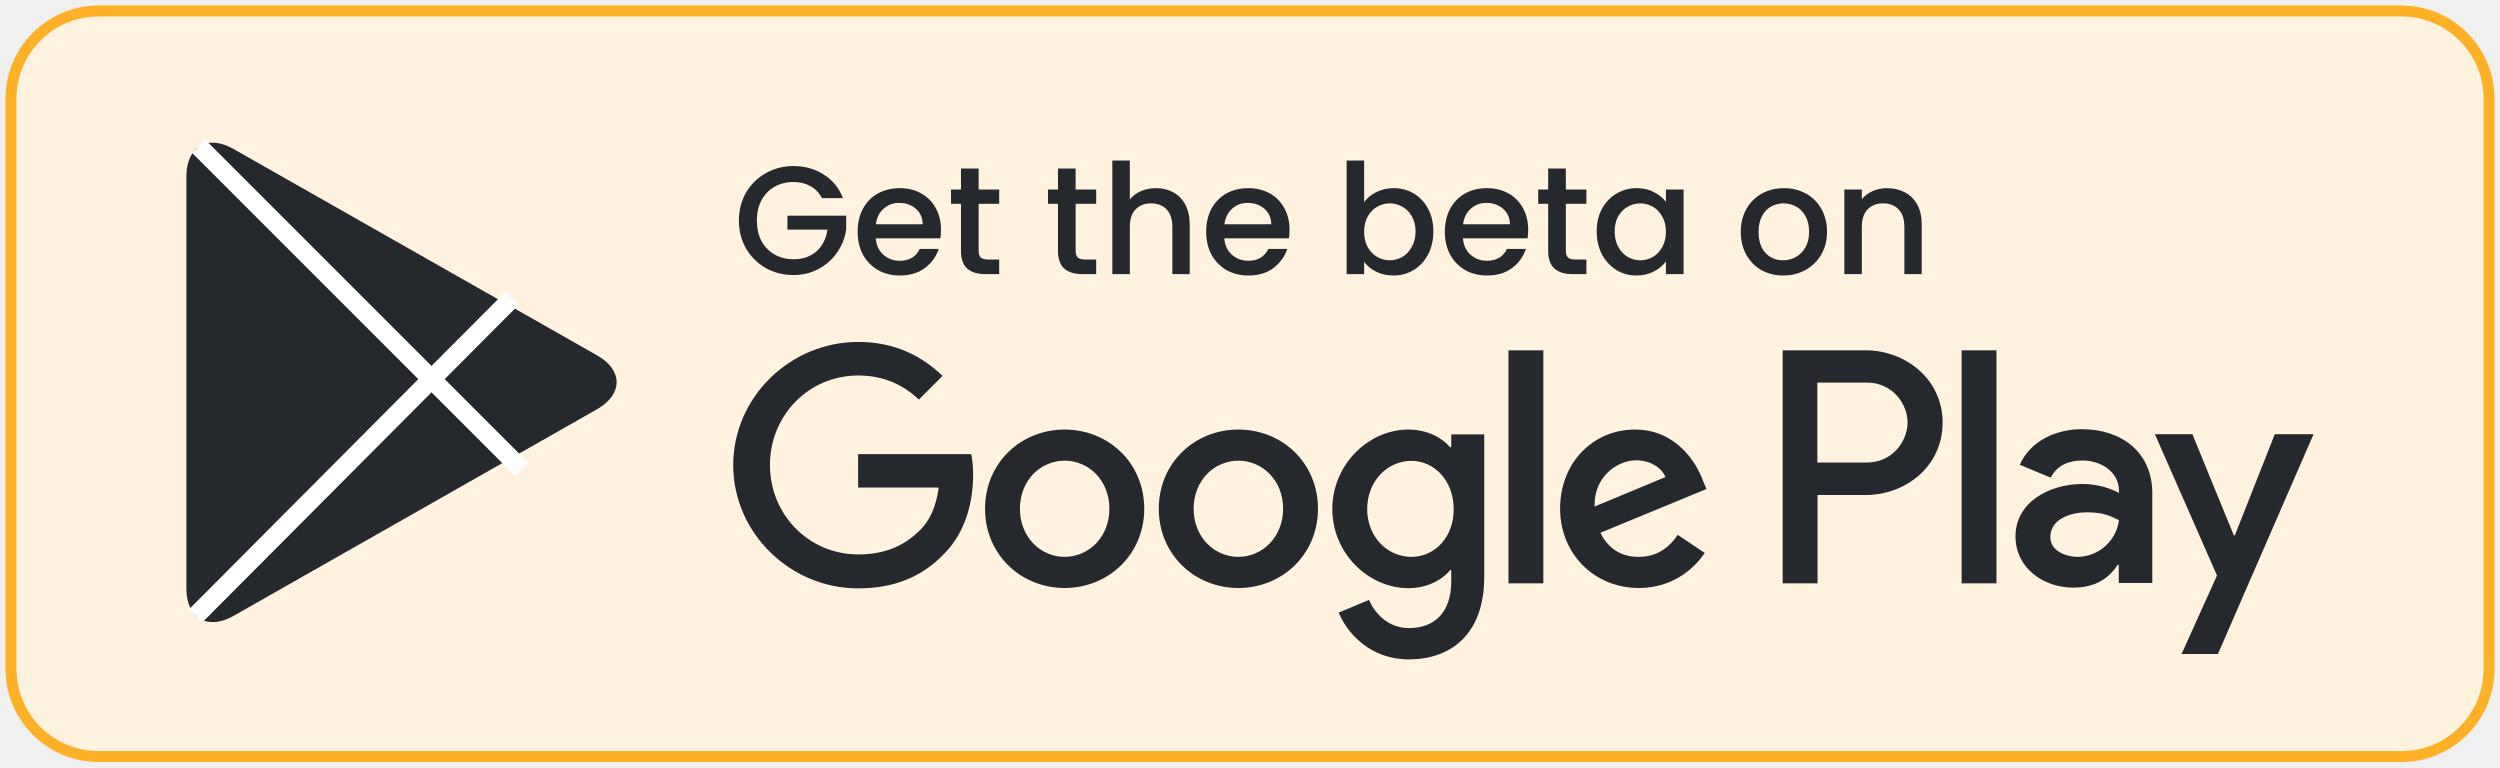
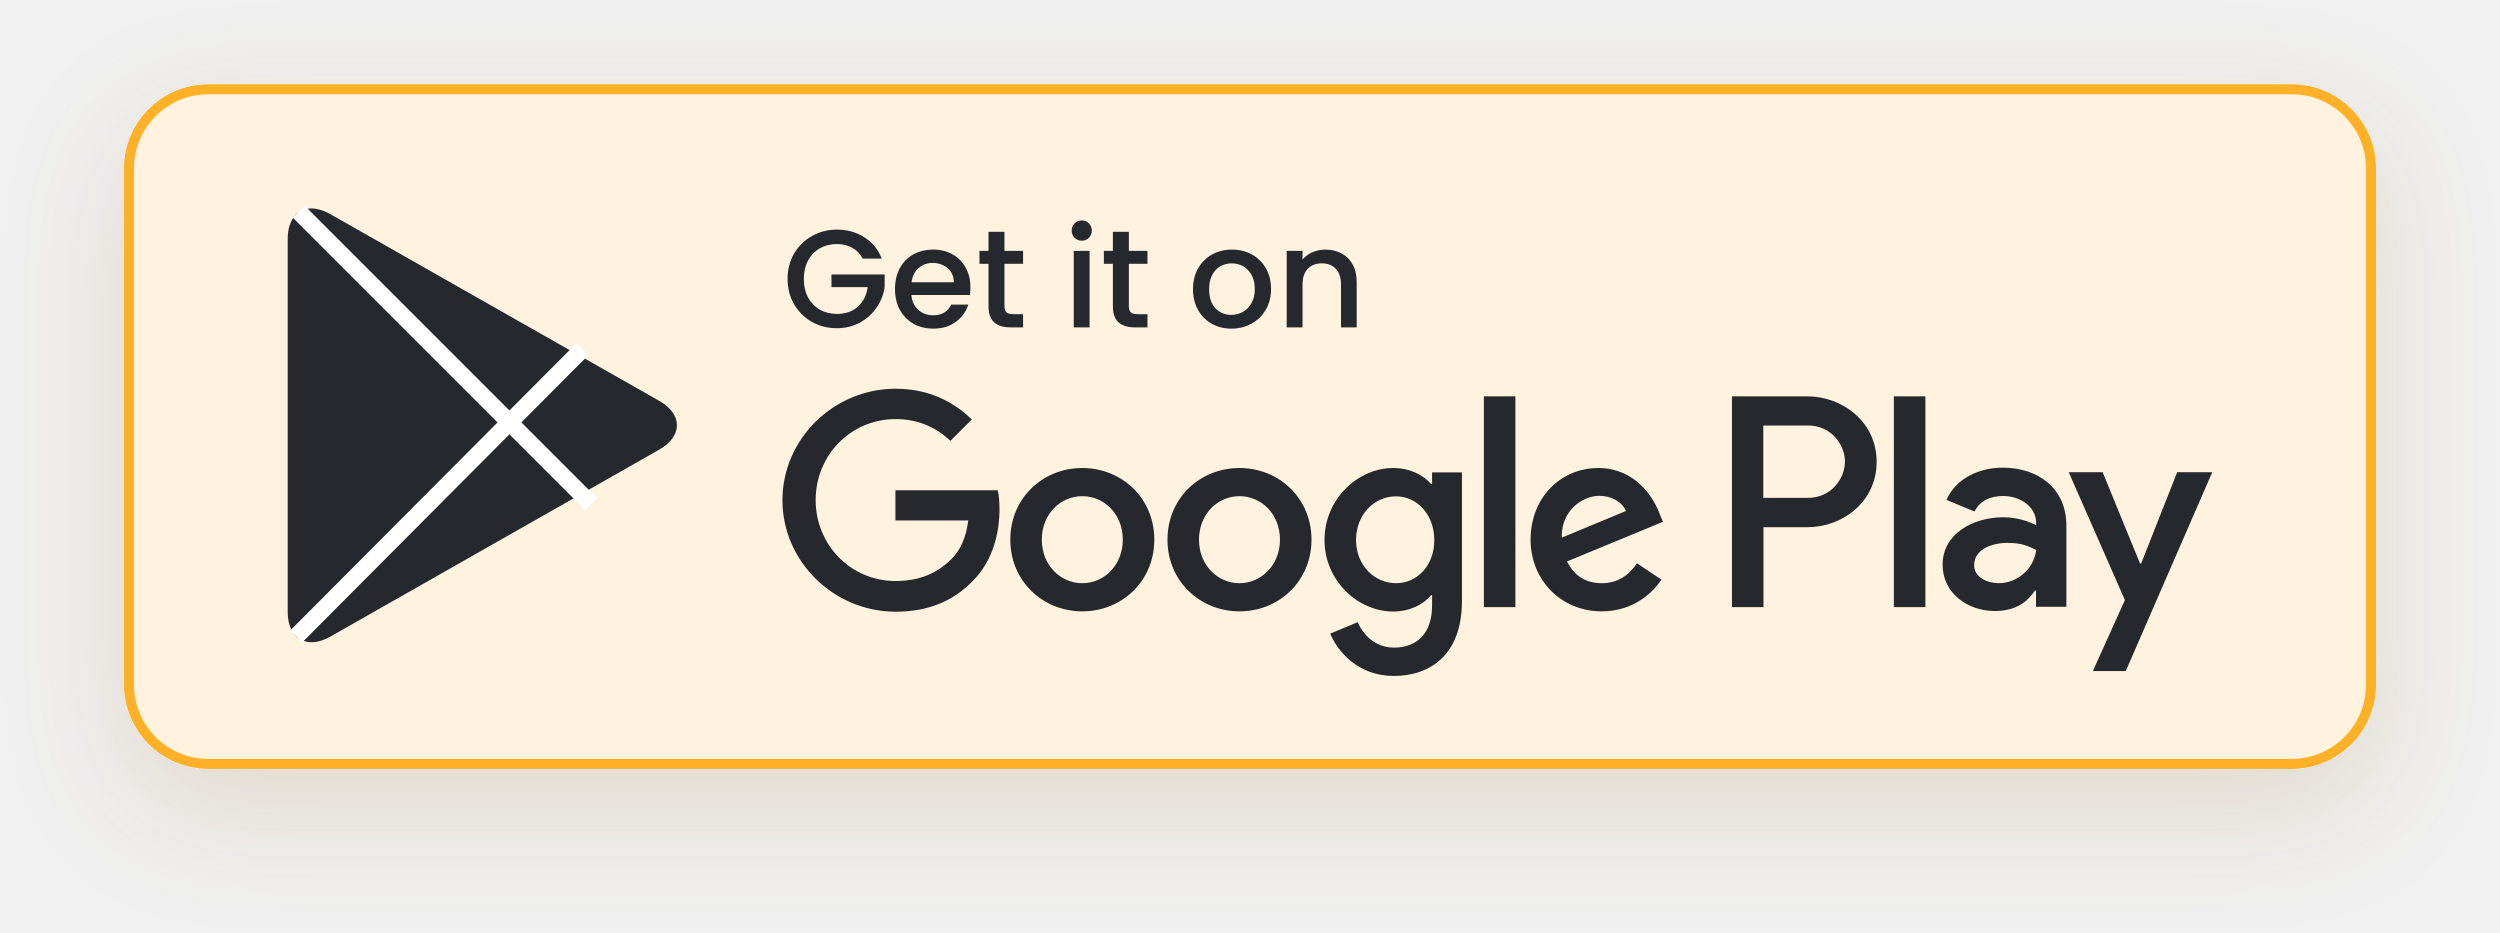
- <svg xmlns="http://www.w3.org/2000/svg" width="228" height="70" viewBox="0 0 228 70" fill="none">
-   <rect x="1" y="1" width="226" height="68" rx="8" fill="#FFF3E0" stroke="#FEB027" />
-   <path d="M74.962 18.07C74.71 17.585 74.36 17.221 73.912 16.978C73.464 16.726 72.946 16.6 72.358 16.6C71.714 16.6 71.14 16.745 70.636 17.034C70.132 17.323 69.736 17.734 69.446 18.266C69.166 18.798 69.026 19.414 69.026 20.114C69.026 20.814 69.166 21.435 69.446 21.976C69.736 22.508 70.132 22.919 70.636 23.208C71.14 23.497 71.714 23.642 72.358 23.642C73.226 23.642 73.931 23.399 74.472 22.914C75.013 22.429 75.345 21.771 75.466 20.94H71.812V19.666H77.174V20.912C77.072 21.668 76.801 22.363 76.362 22.998C75.933 23.633 75.368 24.141 74.668 24.524C73.978 24.897 73.207 25.084 72.358 25.084C71.444 25.084 70.608 24.874 69.852 24.454C69.096 24.025 68.494 23.432 68.046 22.676C67.608 21.92 67.388 21.066 67.388 20.114C67.388 19.162 67.608 18.308 68.046 17.552C68.494 16.796 69.096 16.208 69.852 15.788C70.618 15.359 71.453 15.144 72.358 15.144C73.394 15.144 74.314 15.401 75.116 15.914C75.928 16.418 76.516 17.137 76.88 18.07H74.962ZM85.818 20.954C85.818 21.243 85.8 21.505 85.762 21.738H79.868C79.915 22.354 80.144 22.849 80.554 23.222C80.965 23.595 81.469 23.782 82.066 23.782C82.925 23.782 83.532 23.423 83.886 22.704H85.608C85.375 23.413 84.95 23.997 84.334 24.454C83.728 24.902 82.972 25.126 82.066 25.126C81.329 25.126 80.666 24.963 80.078 24.636C79.5 24.3 79.042 23.833 78.706 23.236C78.38 22.629 78.216 21.929 78.216 21.136C78.216 20.343 78.375 19.647 78.692 19.05C79.019 18.443 79.472 17.977 80.05 17.65C80.638 17.323 81.31 17.16 82.066 17.16C82.794 17.16 83.443 17.319 84.012 17.636C84.582 17.953 85.025 18.401 85.342 18.98C85.66 19.549 85.818 20.207 85.818 20.954ZM84.152 20.45C84.143 19.862 83.933 19.391 83.522 19.036C83.112 18.681 82.603 18.504 81.996 18.504C81.446 18.504 80.974 18.681 80.582 19.036C80.19 19.381 79.957 19.853 79.882 20.45H84.152ZM89.251 18.588V22.858C89.251 23.147 89.316 23.357 89.447 23.488C89.587 23.609 89.82 23.67 90.147 23.67H91.127V25H89.867C89.148 25 88.597 24.832 88.215 24.496C87.832 24.16 87.641 23.614 87.641 22.858V18.588H86.731V17.286H87.641V15.368H89.251V17.286H91.127V18.588H89.251ZM98.097 18.588V22.858C98.097 23.147 98.162 23.357 98.293 23.488C98.433 23.609 98.666 23.67 98.993 23.67H99.973V25H98.713C97.994 25 97.443 24.832 97.061 24.496C96.678 24.16 96.487 23.614 96.487 22.858V18.588H95.577V17.286H96.487V15.368H98.097V17.286H99.973V18.588H98.097ZM105.434 17.16C106.022 17.16 106.544 17.286 107.002 17.538C107.468 17.79 107.832 18.163 108.094 18.658C108.364 19.153 108.5 19.75 108.5 20.45V25H106.918V20.688C106.918 19.997 106.745 19.47 106.4 19.106C106.054 18.733 105.583 18.546 104.986 18.546C104.388 18.546 103.912 18.733 103.558 19.106C103.212 19.47 103.04 19.997 103.04 20.688V25H101.444V14.64H103.04V18.182C103.31 17.855 103.651 17.603 104.062 17.426C104.482 17.249 104.939 17.16 105.434 17.16ZM117.605 20.954C117.605 21.243 117.587 21.505 117.549 21.738H111.655C111.702 22.354 111.931 22.849 112.341 23.222C112.752 23.595 113.256 23.782 113.853 23.782C114.712 23.782 115.319 23.423 115.673 22.704H117.395C117.162 23.413 116.737 23.997 116.121 24.454C115.515 24.902 114.759 25.126 113.853 25.126C113.116 25.126 112.453 24.963 111.865 24.636C111.287 24.3 110.829 23.833 110.493 23.236C110.167 22.629 110.003 21.929 110.003 21.136C110.003 20.343 110.162 19.647 110.479 19.05C110.806 18.443 111.259 17.977 111.837 17.65C112.425 17.323 113.097 17.16 113.853 17.16C114.581 17.16 115.23 17.319 115.799 17.636C116.369 17.953 116.812 18.401 117.129 18.98C117.447 19.549 117.605 20.207 117.605 20.954ZM115.939 20.45C115.93 19.862 115.72 19.391 115.309 19.036C114.899 18.681 114.39 18.504 113.783 18.504C113.233 18.504 112.761 18.681 112.369 19.036C111.977 19.381 111.744 19.853 111.669 20.45H115.939ZM124.409 18.434C124.679 18.061 125.048 17.757 125.515 17.524C125.991 17.281 126.518 17.16 127.097 17.16C127.778 17.16 128.394 17.323 128.945 17.65C129.495 17.977 129.929 18.443 130.247 19.05C130.564 19.647 130.723 20.333 130.723 21.108C130.723 21.883 130.564 22.578 130.247 23.194C129.929 23.801 129.491 24.277 128.931 24.622C128.38 24.958 127.769 25.126 127.097 25.126C126.499 25.126 125.967 25.009 125.501 24.776C125.043 24.543 124.679 24.244 124.409 23.88V25H122.813V14.64H124.409V18.434ZM129.099 21.108C129.099 20.576 128.987 20.119 128.763 19.736C128.548 19.344 128.259 19.05 127.895 18.854C127.54 18.649 127.157 18.546 126.747 18.546C126.345 18.546 125.963 18.649 125.599 18.854C125.244 19.059 124.955 19.358 124.731 19.75C124.516 20.142 124.409 20.604 124.409 21.136C124.409 21.668 124.516 22.135 124.731 22.536C124.955 22.928 125.244 23.227 125.599 23.432C125.963 23.637 126.345 23.74 126.747 23.74C127.157 23.74 127.54 23.637 127.895 23.432C128.259 23.217 128.548 22.909 128.763 22.508C128.987 22.107 129.099 21.64 129.099 21.108ZM139.371 20.954C139.371 21.243 139.352 21.505 139.315 21.738H133.421C133.468 22.354 133.696 22.849 134.107 23.222C134.518 23.595 135.022 23.782 135.619 23.782C136.478 23.782 137.084 23.423 137.439 22.704H139.161C138.928 23.413 138.503 23.997 137.887 24.454C137.28 24.902 136.524 25.126 135.619 25.126C134.882 25.126 134.219 24.963 133.631 24.636C133.052 24.3 132.595 23.833 132.259 23.236C131.932 22.629 131.769 21.929 131.769 21.136C131.769 20.343 131.928 19.647 132.245 19.05C132.572 18.443 133.024 17.977 133.603 17.65C134.191 17.323 134.863 17.16 135.619 17.16C136.347 17.16 136.996 17.319 137.565 17.636C138.134 17.953 138.578 18.401 138.895 18.98C139.212 19.549 139.371 20.207 139.371 20.954ZM137.705 20.45C137.696 19.862 137.486 19.391 137.075 19.036C136.664 18.681 136.156 18.504 135.549 18.504C134.998 18.504 134.527 18.681 134.135 19.036C133.743 19.381 133.51 19.853 133.435 20.45H137.705ZM142.804 18.588V22.858C142.804 23.147 142.869 23.357 143 23.488C143.14 23.609 143.373 23.67 143.7 23.67H144.68V25H143.42C142.701 25 142.15 24.832 141.768 24.496C141.385 24.16 141.194 23.614 141.194 22.858V18.588H140.284V17.286H141.194V15.368H142.804V17.286H144.68V18.588H142.804ZM145.619 21.108C145.619 20.333 145.777 19.647 146.095 19.05C146.421 18.453 146.86 17.991 147.411 17.664C147.971 17.328 148.587 17.16 149.259 17.16C149.865 17.16 150.393 17.281 150.841 17.524C151.298 17.757 151.662 18.051 151.933 18.406V17.286H153.543V25H151.933V23.852C151.662 24.216 151.293 24.519 150.827 24.762C150.36 25.005 149.828 25.126 149.231 25.126C148.568 25.126 147.961 24.958 147.411 24.622C146.86 24.277 146.421 23.801 146.095 23.194C145.777 22.578 145.619 21.883 145.619 21.108ZM151.933 21.136C151.933 20.604 151.821 20.142 151.597 19.75C151.382 19.358 151.097 19.059 150.743 18.854C150.388 18.649 150.005 18.546 149.595 18.546C149.184 18.546 148.801 18.649 148.447 18.854C148.092 19.05 147.803 19.344 147.579 19.736C147.364 20.119 147.257 20.576 147.257 21.108C147.257 21.64 147.364 22.107 147.579 22.508C147.803 22.909 148.092 23.217 148.447 23.432C148.811 23.637 149.193 23.74 149.595 23.74C150.005 23.74 150.388 23.637 150.743 23.432C151.097 23.227 151.382 22.928 151.597 22.536C151.821 22.135 151.933 21.668 151.933 21.136ZM162.622 25.126C161.894 25.126 161.236 24.963 160.648 24.636C160.06 24.3 159.598 23.833 159.262 23.236C158.926 22.629 158.758 21.929 158.758 21.136C158.758 20.352 158.93 19.657 159.276 19.05C159.621 18.443 160.092 17.977 160.69 17.65C161.287 17.323 161.954 17.16 162.692 17.16C163.429 17.16 164.096 17.323 164.694 17.65C165.291 17.977 165.762 18.443 166.108 19.05C166.453 19.657 166.626 20.352 166.626 21.136C166.626 21.92 166.448 22.615 166.094 23.222C165.739 23.829 165.254 24.3 164.638 24.636C164.031 24.963 163.359 25.126 162.622 25.126ZM162.622 23.74C163.032 23.74 163.415 23.642 163.77 23.446C164.134 23.25 164.428 22.956 164.652 22.564C164.876 22.172 164.988 21.696 164.988 21.136C164.988 20.576 164.88 20.105 164.666 19.722C164.451 19.33 164.166 19.036 163.812 18.84C163.457 18.644 163.074 18.546 162.664 18.546C162.253 18.546 161.87 18.644 161.516 18.84C161.17 19.036 160.895 19.33 160.69 19.722C160.484 20.105 160.382 20.576 160.382 21.136C160.382 21.967 160.592 22.611 161.012 23.068C161.441 23.516 161.978 23.74 162.622 23.74ZM172.095 17.16C172.702 17.16 173.243 17.286 173.719 17.538C174.205 17.79 174.583 18.163 174.853 18.658C175.124 19.153 175.259 19.75 175.259 20.45V25H173.677V20.688C173.677 19.997 173.505 19.47 173.159 19.106C172.814 18.733 172.343 18.546 171.745 18.546C171.148 18.546 170.672 18.733 170.317 19.106C169.972 19.47 169.799 19.997 169.799 20.688V25H168.203V17.286H169.799V18.168C170.061 17.851 170.392 17.603 170.793 17.426C171.204 17.249 171.638 17.16 172.095 17.16Z" fill="#25282D" />
-   <path d="M112.94 39.175C108.945 39.175 105.681 42.218 105.681 46.4C105.681 50.565 108.945 53.625 112.94 53.625C116.935 53.625 120.199 50.565 120.199 46.4C120.199 42.218 116.935 39.175 112.94 39.175ZM112.94 50.786C110.747 50.786 108.86 48.984 108.86 46.4C108.86 43.799 110.747 42.014 112.94 42.014C115.133 42.014 117.02 43.799 117.02 46.4C117.02 48.984 115.116 50.786 112.94 50.786ZM97.096 39.175C93.101 39.175 89.837 42.218 89.837 46.4C89.837 50.565 93.101 53.625 97.096 53.625C101.091 53.625 104.355 50.565 104.355 46.4C104.355 42.218 101.091 39.175 97.096 39.175ZM97.096 50.786C94.903 50.786 93.016 48.984 93.016 46.4C93.016 43.799 94.903 42.014 97.096 42.014C99.289 42.014 101.176 43.799 101.176 46.4C101.176 48.984 99.289 50.786 97.096 50.786ZM78.26 41.402V44.462H85.604C85.383 46.179 84.805 47.454 83.938 48.321C82.867 49.392 81.201 50.565 78.277 50.565C73.755 50.565 70.219 46.927 70.219 42.405C70.219 37.883 73.755 34.245 78.277 34.245C80.708 34.245 82.493 35.197 83.802 36.438L85.961 34.279C84.125 32.528 81.694 31.185 78.26 31.185C72.072 31.185 66.87 36.217 66.87 42.422C66.87 48.61 72.072 53.659 78.26 53.659C81.609 53.659 84.125 52.571 86.097 50.514C88.12 48.491 88.749 45.635 88.749 43.34C88.749 42.626 88.698 41.963 88.579 41.419H78.26V41.402ZM155.287 43.782C154.692 42.167 152.856 39.175 149.099 39.175C145.376 39.175 142.282 42.099 142.282 46.4C142.282 50.446 145.342 53.625 149.456 53.625C152.771 53.625 154.692 51.602 155.474 50.429L153.009 48.78C152.193 49.987 151.071 50.786 149.456 50.786C147.841 50.786 146.685 50.038 145.954 48.593L155.627 44.598L155.287 43.782ZM145.427 46.196C145.342 43.408 147.586 41.98 149.201 41.98C150.459 41.98 151.53 42.609 151.887 43.51L145.427 46.196ZM137.573 53.2H140.752V31.95H137.573V53.2ZM132.371 40.79H132.252C131.538 39.94 130.178 39.175 128.444 39.175C124.823 39.175 121.508 42.354 121.508 46.434C121.508 50.48 124.823 53.642 128.444 53.642C130.161 53.642 131.538 52.877 132.252 51.993H132.354V53.03C132.354 55.801 130.875 57.28 128.495 57.28C126.557 57.28 125.35 55.886 124.857 54.713L122.086 55.869C122.885 57.79 124.993 60.136 128.495 60.136C132.218 60.136 135.363 57.943 135.363 52.605V39.617H132.354V40.79H132.371ZM128.716 50.786C126.523 50.786 124.687 48.95 124.687 46.434C124.687 43.884 126.523 42.031 128.716 42.031C130.875 42.031 132.575 43.901 132.575 46.434C132.592 48.95 130.892 50.786 128.716 50.786ZM170.179 31.95H162.58V53.2H165.759V45.142H170.196C173.715 45.142 177.166 42.592 177.166 38.546C177.166 34.5 173.681 31.95 170.179 31.95ZM170.247 42.184H165.742V34.891H170.247C172.627 34.891 173.97 36.863 173.97 38.529C173.97 40.195 172.627 42.184 170.247 42.184ZM189.865 39.141C187.57 39.141 185.19 40.161 184.204 42.388L187.026 43.561C187.621 42.388 188.743 41.997 189.916 41.997C191.548 41.997 193.231 42.983 193.248 44.734V44.955C192.67 44.632 191.446 44.139 189.933 44.139C186.89 44.139 183.813 45.805 183.813 48.916C183.813 51.755 186.295 53.591 189.083 53.591C191.208 53.591 192.398 52.639 193.129 51.517H193.231V53.166H196.291V45.023C196.308 41.249 193.486 39.141 189.865 39.141ZM189.474 50.786C188.437 50.786 186.992 50.259 186.992 48.984C186.992 47.352 188.794 46.723 190.358 46.723C191.752 46.723 192.415 47.029 193.248 47.437C193.01 49.392 191.31 50.786 189.474 50.786ZM207.46 39.6L203.822 48.814H203.72L199.946 39.6H196.529L202.19 52.486L198.96 59.643H202.275L210.996 39.6H207.46ZM178.9 53.2H182.079V31.95H178.9V53.2Z" fill="#25282D" />
-   <path d="M17.782 13.692C17.289 14.219 17 15.035 17 16.072V53.676C17 54.73 17.289 55.546 17.782 56.056L17.901 56.175L38.964 35.129V34.874V34.619L17.901 13.573L17.782 13.692Z" fill="#25282D" />
-   <path d="M45.985 42.15L38.964 35.13V34.874V34.62L45.985 27.598L46.138 27.683L54.451 32.409C56.831 33.752 56.831 35.962 54.451 37.322L46.138 42.048L45.985 42.15Z" fill="#25282D" />
-   <path d="M46.138 42.048L38.964 34.874L17.782 56.056C18.564 56.889 19.856 56.991 21.318 56.158L46.138 42.048Z" fill="#25282D" />
-   <path d="M46.138 27.7L21.301 13.59C19.839 12.757 18.547 12.859 17.765 13.692L38.964 34.874L46.138 27.7Z" fill="#25282D" />
-   <path fill-rule="evenodd" clip-rule="evenodd" d="M46.982 43.409L17.516 13.942L18.718 12.74L48.184 42.207L46.982 43.409Z" fill="white" />
-   <path fill-rule="evenodd" clip-rule="evenodd" d="M17.255 55.554L46.107 26.595L47.312 27.795L18.459 56.754L17.255 55.554Z" fill="white" />
+ <svg xmlns="http://www.w3.org/2000/svg" width="252" height="94" viewBox="0 0 252 94" fill="none">
+   <g filter="url(#filter0_d_2251_1155)">
+     <rect x="13" y="9" width="226" height="68" rx="8" fill="#FFF3E0" stroke="#FEB027" />
+     <path d="M86.962 26.07C86.71 25.585 86.36 25.221 85.912 24.978C85.464 24.726 84.946 24.6 84.358 24.6C83.714 24.6 83.14 24.745 82.636 25.034C82.132 25.323 81.735 25.734 81.446 26.266C81.166 26.798 81.026 27.414 81.026 28.114C81.026 28.814 81.166 29.435 81.446 29.976C81.735 30.508 82.132 30.919 82.636 31.208C83.14 31.497 83.714 31.642 84.358 31.642C85.226 31.642 85.931 31.399 86.472 30.914C87.013 30.429 87.345 29.771 87.466 28.94H83.812V27.666H89.174V28.912C89.071 29.668 88.801 30.363 88.362 30.998C87.933 31.633 87.368 32.141 86.668 32.524C85.977 32.897 85.207 33.084 84.358 33.084C83.443 33.084 82.608 32.874 81.852 32.454C81.096 32.025 80.494 31.432 80.046 30.676C79.607 29.92 79.388 29.066 79.388 28.114C79.388 27.162 79.607 26.308 80.046 25.552C80.494 24.796 81.096 24.208 81.852 23.788C82.617 23.359 83.453 23.144 84.358 23.144C85.394 23.144 86.313 23.401 87.116 23.914C87.928 24.418 88.516 25.137 88.88 26.07H86.962ZM97.818 28.954C97.818 29.243 97.799 29.505 97.762 29.738H91.868C91.915 30.354 92.144 30.849 92.554 31.222C92.965 31.595 93.469 31.782 94.066 31.782C94.925 31.782 95.531 31.423 95.886 30.704H97.608C97.375 31.413 96.95 31.997 96.334 32.454C95.728 32.902 94.972 33.126 94.066 33.126C93.329 33.126 92.666 32.963 92.078 32.636C91.499 32.3 91.042 31.833 90.706 31.236C90.379 30.629 90.216 29.929 90.216 29.136C90.216 28.343 90.375 27.647 90.692 27.05C91.019 26.443 91.472 25.977 92.05 25.65C92.638 25.323 93.31 25.16 94.066 25.16C94.794 25.16 95.443 25.319 96.012 25.636C96.582 25.953 97.025 26.401 97.342 26.98C97.659 27.549 97.818 28.207 97.818 28.954ZM96.152 28.45C96.143 27.862 95.933 27.391 95.522 27.036C95.112 26.681 94.603 26.504 93.996 26.504C93.445 26.504 92.974 26.681 92.582 27.036C92.19 27.381 91.957 27.853 91.882 28.45H96.152ZM101.251 26.588V30.858C101.251 31.147 101.316 31.357 101.447 31.488C101.587 31.609 101.82 31.67 102.147 31.67H103.127V33H101.867C101.148 33 100.597 32.832 100.215 32.496C99.832 32.16 99.641 31.614 99.641 30.858V26.588H98.731V25.286H99.641V23.368H101.251V25.286H103.127V26.588H101.251ZM109.046 24.264C108.757 24.264 108.514 24.166 108.318 23.97C108.122 23.774 108.024 23.531 108.024 23.242C108.024 22.953 108.122 22.71 108.318 22.514C108.514 22.318 108.757 22.22 109.046 22.22C109.326 22.22 109.564 22.318 109.76 22.514C109.956 22.71 110.054 22.953 110.054 23.242C110.054 23.531 109.956 23.774 109.76 23.97C109.564 24.166 109.326 24.264 109.046 24.264ZM109.83 25.286V33H108.234V25.286H109.83ZM113.788 26.588V30.858C113.788 31.147 113.853 31.357 113.984 31.488C114.124 31.609 114.357 31.67 114.684 31.67H115.664V33H114.404C113.685 33 113.135 32.832 112.752 32.496C112.369 32.16 112.178 31.614 112.178 30.858V26.588H111.268V25.286H112.178V23.368H113.788V25.286H115.664V26.588H113.788ZM124.118 33.126C123.39 33.126 122.732 32.963 122.144 32.636C121.556 32.3 121.094 31.833 120.758 31.236C120.422 30.629 120.254 29.929 120.254 29.136C120.254 28.352 120.426 27.657 120.772 27.05C121.117 26.443 121.588 25.977 122.186 25.65C122.783 25.323 123.45 25.16 124.188 25.16C124.925 25.16 125.592 25.323 126.19 25.65C126.787 25.977 127.258 26.443 127.604 27.05C127.949 27.657 128.122 28.352 128.122 29.136C128.122 29.92 127.944 30.615 127.59 31.222C127.235 31.829 126.75 32.3 126.134 32.636C125.527 32.963 124.855 33.126 124.118 33.126ZM124.118 31.74C124.528 31.74 124.911 31.642 125.266 31.446C125.63 31.25 125.924 30.956 126.148 30.564C126.372 30.172 126.484 29.696 126.484 29.136C126.484 28.576 126.376 28.105 126.162 27.722C125.947 27.33 125.662 27.036 125.308 26.84C124.953 26.644 124.57 26.546 124.16 26.546C123.749 26.546 123.366 26.644 123.012 26.84C122.666 27.036 122.391 27.33 122.186 27.722C121.98 28.105 121.878 28.576 121.878 29.136C121.878 29.967 122.088 30.611 122.508 31.068C122.937 31.516 123.474 31.74 124.118 31.74ZM133.591 25.16C134.198 25.16 134.739 25.286 135.215 25.538C135.701 25.79 136.079 26.163 136.349 26.658C136.62 27.153 136.755 27.75 136.755 28.45V33H135.173V28.688C135.173 27.997 135.001 27.47 134.655 27.106C134.31 26.733 133.839 26.546 133.241 26.546C132.644 26.546 132.168 26.733 131.813 27.106C131.468 27.47 131.295 27.997 131.295 28.688V33H129.699V25.286H131.295V26.168C131.557 25.851 131.888 25.603 132.289 25.426C132.7 25.249 133.134 25.16 133.591 25.16Z" fill="#25282D" />
+     <path d="M124.94 47.175C120.945 47.175 117.681 50.218 117.681 54.4C117.681 58.565 120.945 61.625 124.94 61.625C128.935 61.625 132.199 58.565 132.199 54.4C132.199 50.218 128.935 47.175 124.94 47.175ZM124.94 58.786C122.747 58.786 120.86 56.984 120.86 54.4C120.86 51.799 122.747 50.014 124.94 50.014C127.133 50.014 129.02 51.799 129.02 54.4C129.02 56.984 127.116 58.786 124.94 58.786ZM109.096 47.175C105.101 47.175 101.837 50.218 101.837 54.4C101.837 58.565 105.101 61.625 109.096 61.625C113.091 61.625 116.355 58.565 116.355 54.4C116.355 50.218 113.091 47.175 109.096 47.175ZM109.096 58.786C106.903 58.786 105.016 56.984 105.016 54.4C105.016 51.799 106.903 50.014 109.096 50.014C111.289 50.014 113.176 51.799 113.176 54.4C113.176 56.984 111.289 58.786 109.096 58.786ZM90.26 49.402V52.462H97.604C97.383 54.179 96.805 55.454 95.938 56.321C94.867 57.392 93.201 58.565 90.277 58.565C85.755 58.565 82.219 54.927 82.219 50.405C82.219 45.883 85.755 42.245 90.277 42.245C92.708 42.245 94.493 43.197 95.802 44.438L97.961 42.279C96.125 40.528 93.694 39.185 90.26 39.185C84.072 39.185 78.87 44.217 78.87 50.422C78.87 56.61 84.072 61.659 90.26 61.659C93.609 61.659 96.125 60.571 98.097 58.514C100.12 56.491 100.749 53.635 100.749 51.34C100.749 50.626 100.698 49.963 100.579 49.419H90.26V49.402ZM167.287 51.782C166.692 50.167 164.856 47.175 161.099 47.175C157.376 47.175 154.282 50.099 154.282 54.4C154.282 58.446 157.342 61.625 161.456 61.625C164.771 61.625 166.692 59.602 167.474 58.429L165.009 56.78C164.193 57.987 163.071 58.786 161.456 58.786C159.841 58.786 158.685 58.038 157.954 56.593L167.627 52.598L167.287 51.782ZM157.427 54.196C157.342 51.408 159.586 49.98 161.201 49.98C162.459 49.98 163.53 50.609 163.887 51.51L157.427 54.196ZM149.573 61.2H152.752V39.95H149.573V61.2ZM144.371 48.79H144.252C143.538 47.94 142.178 47.175 140.444 47.175C136.823 47.175 133.508 50.354 133.508 54.434C133.508 58.48 136.823 61.642 140.444 61.642C142.161 61.642 143.538 60.877 144.252 59.993H144.354V61.03C144.354 63.801 142.875 65.28 140.495 65.28C138.557 65.28 137.35 63.886 136.857 62.713L134.086 63.869C134.885 65.79 136.993 68.136 140.495 68.136C144.218 68.136 147.363 65.943 147.363 60.605V47.617H144.354V48.79H144.371ZM140.716 58.786C138.523 58.786 136.687 56.95 136.687 54.434C136.687 51.884 138.523 50.031 140.716 50.031C142.875 50.031 144.575 51.901 144.575 54.434C144.592 56.95 142.892 58.786 140.716 58.786ZM182.179 39.95H174.58V61.2H177.759V53.142H182.196C185.715 53.142 189.166 50.592 189.166 46.546C189.166 42.5 185.681 39.95 182.179 39.95ZM182.247 50.184H177.742V42.891H182.247C184.627 42.891 185.97 44.863 185.97 46.529C185.97 48.195 184.627 50.184 182.247 50.184ZM201.865 47.141C199.57 47.141 197.19 48.161 196.204 50.388L199.026 51.561C199.621 50.388 200.743 49.997 201.916 49.997C203.548 49.997 205.231 50.983 205.248 52.734V52.955C204.67 52.632 203.446 52.139 201.933 52.139C198.89 52.139 195.813 53.805 195.813 56.916C195.813 59.755 198.295 61.591 201.083 61.591C203.208 61.591 204.398 60.639 205.129 59.517H205.231V61.166H208.291V53.023C208.308 49.249 205.486 47.141 201.865 47.141ZM201.474 58.786C200.437 58.786 198.992 58.259 198.992 56.984C198.992 55.352 200.794 54.723 202.358 54.723C203.752 54.723 204.415 55.029 205.248 55.437C205.01 57.392 203.31 58.786 201.474 58.786ZM219.46 47.6L215.822 56.814H215.72L211.946 47.6H208.529L214.19 60.486L210.96 67.643H214.275L222.996 47.6H219.46ZM190.9 61.2H194.079V39.95H190.9V61.2Z" fill="#25282D" />
+     <path d="M29.782 21.692C29.289 22.219 29 23.035 29 24.072V61.676C29 62.73 29.289 63.546 29.782 64.056L29.901 64.175L50.964 43.129V42.874V42.619L29.901 21.573L29.782 21.692Z" fill="#25282D" />
+     <path d="M57.985 50.15L50.964 43.13V42.874V42.62L57.985 35.598L58.138 35.684L66.451 40.409C68.831 41.752 68.831 43.962 66.451 45.322L58.138 50.048L57.985 50.15Z" fill="#25282D" />
+     <path d="M58.138 50.048L50.964 42.874L29.782 64.056C30.564 64.889 31.856 64.991 33.318 64.158L58.138 50.048Z" fill="#25282D" />
+     <path d="M58.138 35.7L33.301 21.59C31.839 20.757 30.547 20.859 29.765 21.692L50.964 42.874L58.138 35.7Z" fill="#25282D" />
+     <path fill-rule="evenodd" clip-rule="evenodd" d="M58.982 51.409L29.516 21.942L30.718 20.74L60.184 50.207L58.982 51.409Z" fill="white" />
+     <path fill-rule="evenodd" clip-rule="evenodd" d="M29.255 63.554L58.107 34.595L59.312 35.795L30.459 64.754L29.255 63.554Z" fill="white" />
+   </g>
+   <defs>
+     <filter id="filter0_d_2251_1155" x="0" y="0" width="252" height="94" filterUnits="userSpaceOnUse" color-interpolation-filters="sRGB">
+       <feFlood flood-opacity="0" result="BackgroundImageFix" />
+       <feColorMatrix in="SourceAlpha" type="matrix" values="0 0 0 0 0 0 0 0 0 0 0 0 0 0 0 0 0 0 127 0" result="hardAlpha" />
+       <feOffset dy="4" />
+       <feGaussianBlur stdDeviation="6" />
+       <feComposite in2="hardAlpha" operator="out" />
+       <feColorMatrix type="matrix" values="0 0 0 0 0.532 0 0 0 0 0.319 0 0 0 0 0 0 0 0 0.15 0" />
+       <feBlend mode="normal" in2="BackgroundImageFix" result="effect1_dropShadow_2251_1155" />
+       <feBlend mode="normal" in="SourceGraphic" in2="effect1_dropShadow_2251_1155" result="shape" />
+     </filter>
+   </defs>
</svg>
